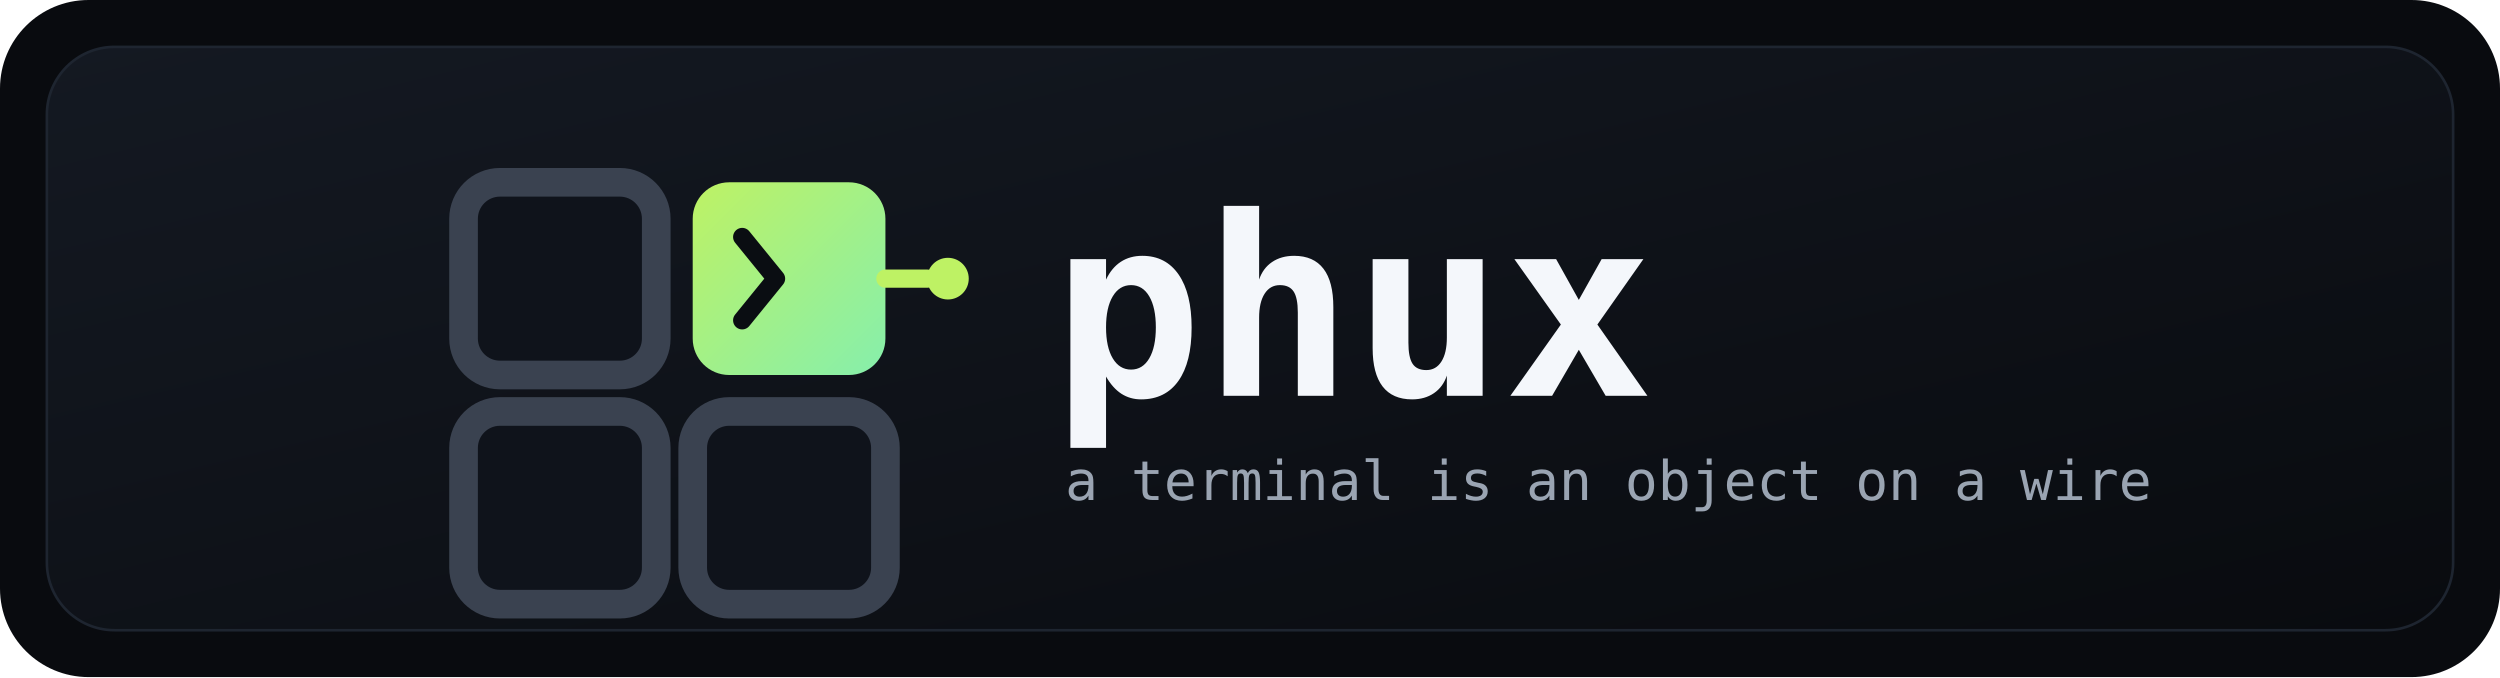
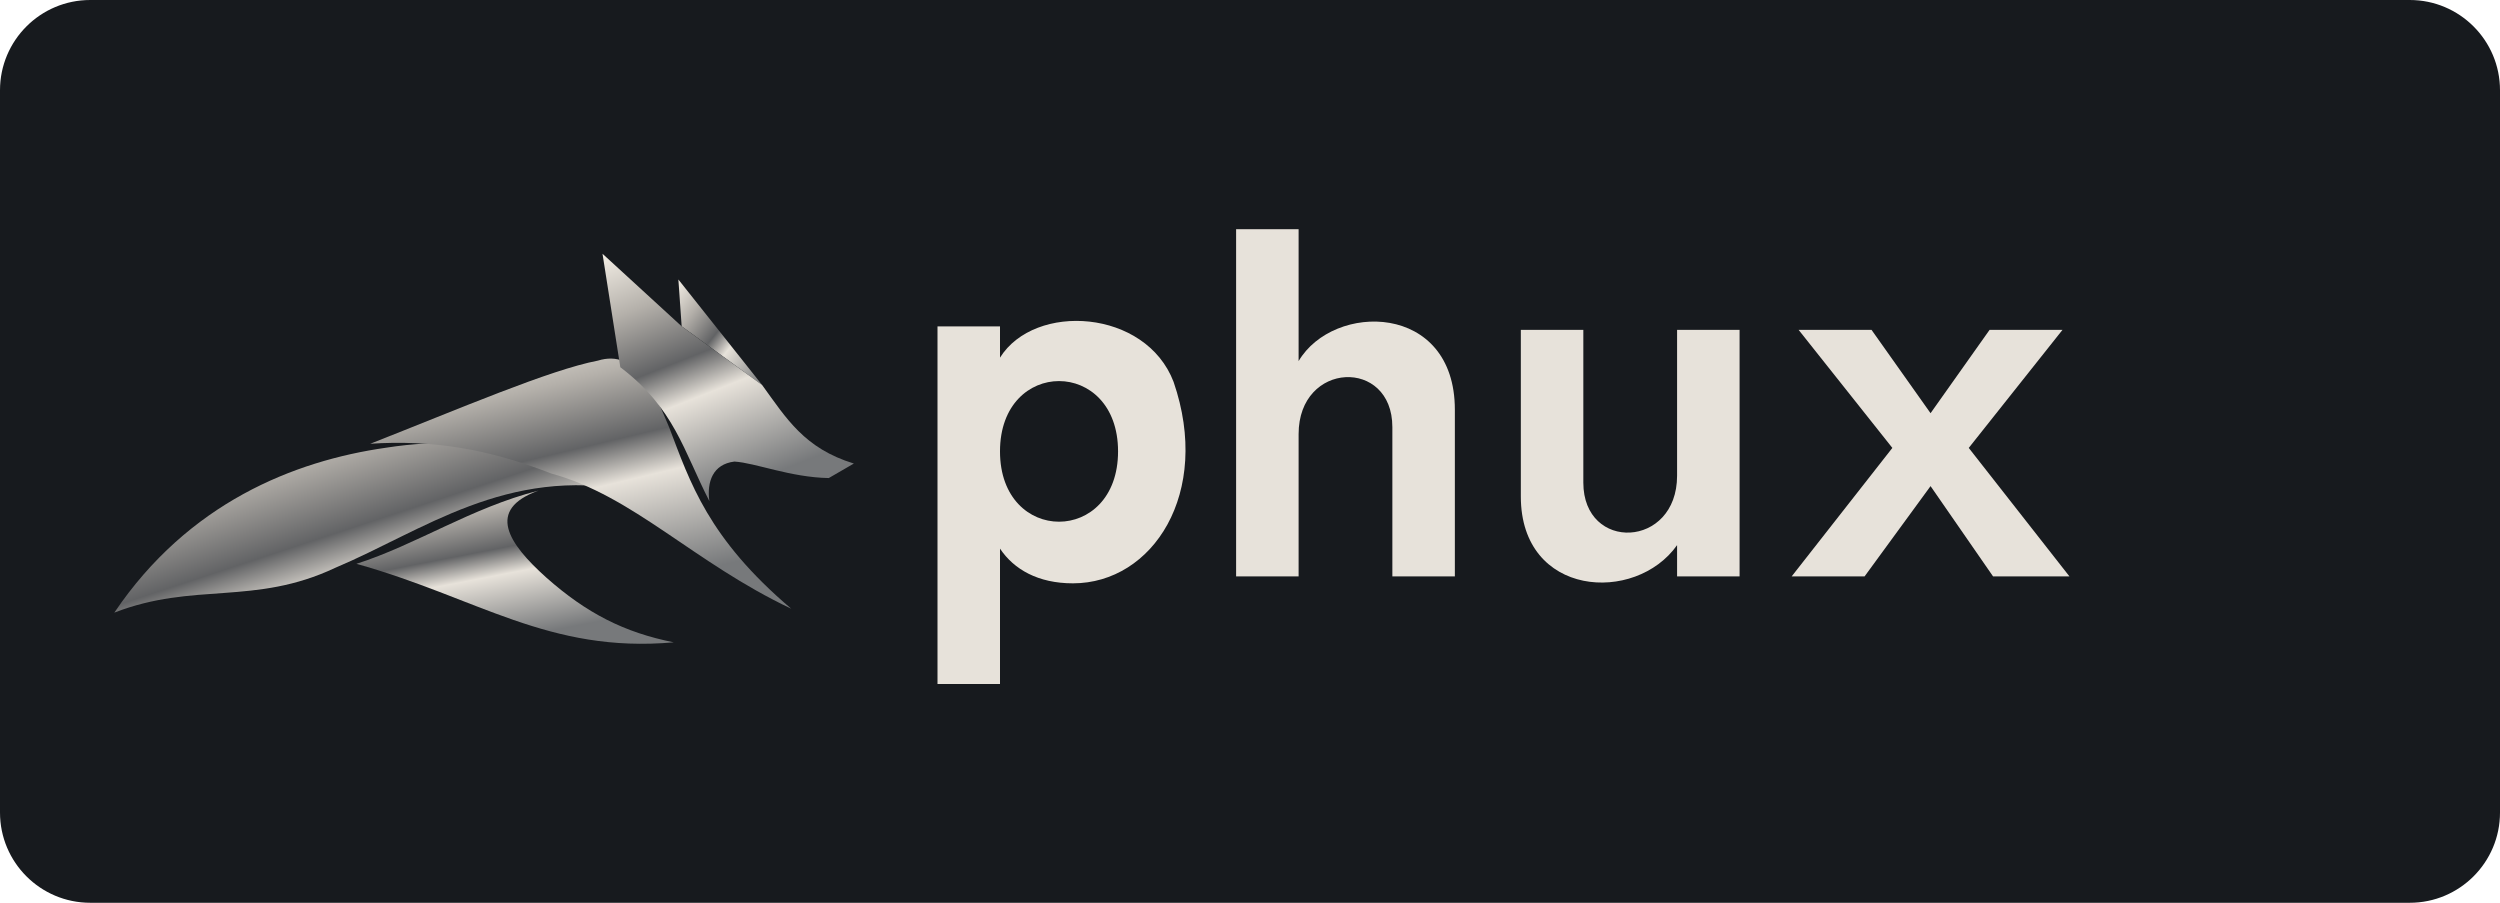
- <svg xmlns="http://www.w3.org/2000/svg" viewBox="0 0 960 260" role="img" aria-labelledby="title desc">
+ <svg xmlns="http://www.w3.org/2000/svg" width="720" height="260" viewBox="0 0 720 260" role="img" aria-label="phux">
  <defs>
-     <linearGradient id="surface" x1="0" x2="1" y1="0" y2="1">
-       <stop offset="0" stop-color="#141922" />
-       <stop offset="1" stop-color="#090b0f" />
+     <linearGradient id="metal0" x1="0" y1="0" x2="0.4" y2="1">
+       <stop stop-color="#F4EFE6" />
+       <stop offset=".24" stop-color="#B4B0AA" />
+       <stop offset=".48" stop-color="#626365" />
+       <stop offset=".63" stop-color="#E7E2DA" />
+       <stop offset="1" stop-color="#77797B" />
    </linearGradient>
-     <linearGradient id="live" x1="0" x2="1" y1="0" y2="1">
-       <stop offset="0" stop-color="#bef264" />
-       <stop offset="1" stop-color="#86efac" />
+     <linearGradient id="metal1" x1="0" y1="0" x2="1" y2="1">
+       <stop stop-color="#F4EFE6" />
+       <stop offset=".24" stop-color="#B4B0AA" />
+       <stop offset=".48" stop-color="#626365" />
+       <stop offset=".63" stop-color="#E7E2DA" />
+       <stop offset="1" stop-color="#77797B" />
+     </linearGradient>
+     <linearGradient id="metal2" x1="0" y1="0" x2="0.4" y2="1">
+       <stop stop-color="#F4EFE6" />
+       <stop offset=".24" stop-color="#B4B0AA" />
+       <stop offset=".48" stop-color="#626365" />
+       <stop offset=".63" stop-color="#E7E2DA" />
+       <stop offset="1" stop-color="#77797B" />
+     </linearGradient>
+     <linearGradient id="metal3" x1="0" y1="0" x2="1" y2="1">
+       <stop stop-color="#F4EFE6" />
+       <stop offset=".24" stop-color="#B4B0AA" />
+       <stop offset=".48" stop-color="#626365" />
+       <stop offset=".63" stop-color="#E7E2DA" />
+       <stop offset="1" stop-color="#77797B" />
+     </linearGradient>
+     <linearGradient id="metal4" x1="0" y1="0" x2="0.4" y2="1">
+       <stop stop-color="#F4EFE6" />
+       <stop offset=".24" stop-color="#B4B0AA" />
+       <stop offset=".48" stop-color="#626365" />
+       <stop offset=".63" stop-color="#E7E2DA" />
+       <stop offset="1" stop-color="#77797B" />
    </linearGradient>
  </defs>
-   <rect width="960" height="260" rx="34" fill="#090b0f" />
-   <rect x="18" y="18" width="924" height="224" rx="26" fill="url(#surface)" stroke="#1e2530" />
-   <g fill="#0f131b" stroke="#3a4250" stroke-width="11">
-     <rect x="178" y="70" width="74" height="74" rx="14" />
-     <rect x="178" y="158" width="74" height="74" rx="14" />
-     <rect x="266" y="158" width="74" height="74" rx="14" />
+   <rect width="720" height="260" rx="26" fill="#171A1E" />
+   <g transform="translate(20 10) scale(.19)">
+     <g transform="translate(0 194)">
+       <path d="M 435 608 C 526 579 609 523 711 497 C 631 526 665 577 723 629 C 784 683 841 712 916 727 C 726 744 618 659 435 608 Z" fill="url(#metal0)" />
+       <path d="M 68 682 C 180 516 340 452 480 432 C 640 407 786 450 852 497 C 662 460 536 558 403 614 C 280 672 189 635 68 682 Z" fill="url(#metal1)" />
+       <path d="M 456 426 C 591 373 728 314 801 300 C 859 282 886 346 909 401 C 941 485 968 569 1094 676 C 946 606 855 505 730 471 C 633 433 548 420 456 426 Z" fill="url(#metal2)" />
+       <path d="M 928 248 L 923 177 L 1050 337 Z" fill="url(#metal3)" />
+       <path d="M 808 138 L 928 248 L 1050 337 C 1087 388 1114 433 1189 456 L 1151 478 C 1093 477 1040 455 1008 453 C 975 457 966 484 970 513 C 931 437 917 372 835 310 Z" fill="url(#metal4)" />
+     </g>
  </g>
-   <rect x="266" y="70" width="74" height="74" rx="14" fill="url(#live)" />
-   <polyline points="285,91 298,107 285,123" fill="none" stroke="#0a0d12" stroke-width="7" stroke-linecap="round" stroke-linejoin="round" />
-   <path d="M340 107 H356" fill="none" stroke="#bef264" stroke-width="7" stroke-linecap="round" />
-   <circle cx="364" cy="107" r="8" fill="#bef264" />
-   <text x="404" y="152" fill="#f4f7fb" font-family="ui-monospace, SFMono-Regular, Menlo, Consolas, monospace" font-size="96" font-weight="700">phux</text>
-   <text x="409" y="192" fill="#9aa4b2" font-family="ui-monospace, SFMono-Regular, Menlo, Consolas, monospace" font-size="21">a terminal is an object on a wire</text>
+   <g fill="#E7E2DA">
+     <path fill-rule="evenodd" d="M270 94H288V103C298 87 330 89 338 110C349 142 332 168 309 168C299 168 292 164 288 158V197H270ZM288 130C288 157 322 157 322 130C322 103 288 103 288 130Z" />
+     <path d="M356 66H374V104C384 87 419 87 419 118V166H401V123C401 103 374 104 374 125V166H356Z" />
+     <path d="M438 95H456V139C456 159 483 158 483 137V95H501V166H483V157C471 174 438 172 438 143Z" />
+     <path d="M518 95H539L556 119L573 95H594L567 129L596 166H574L556 140L537 166H516L545 129Z" />
+   </g>
</svg>
